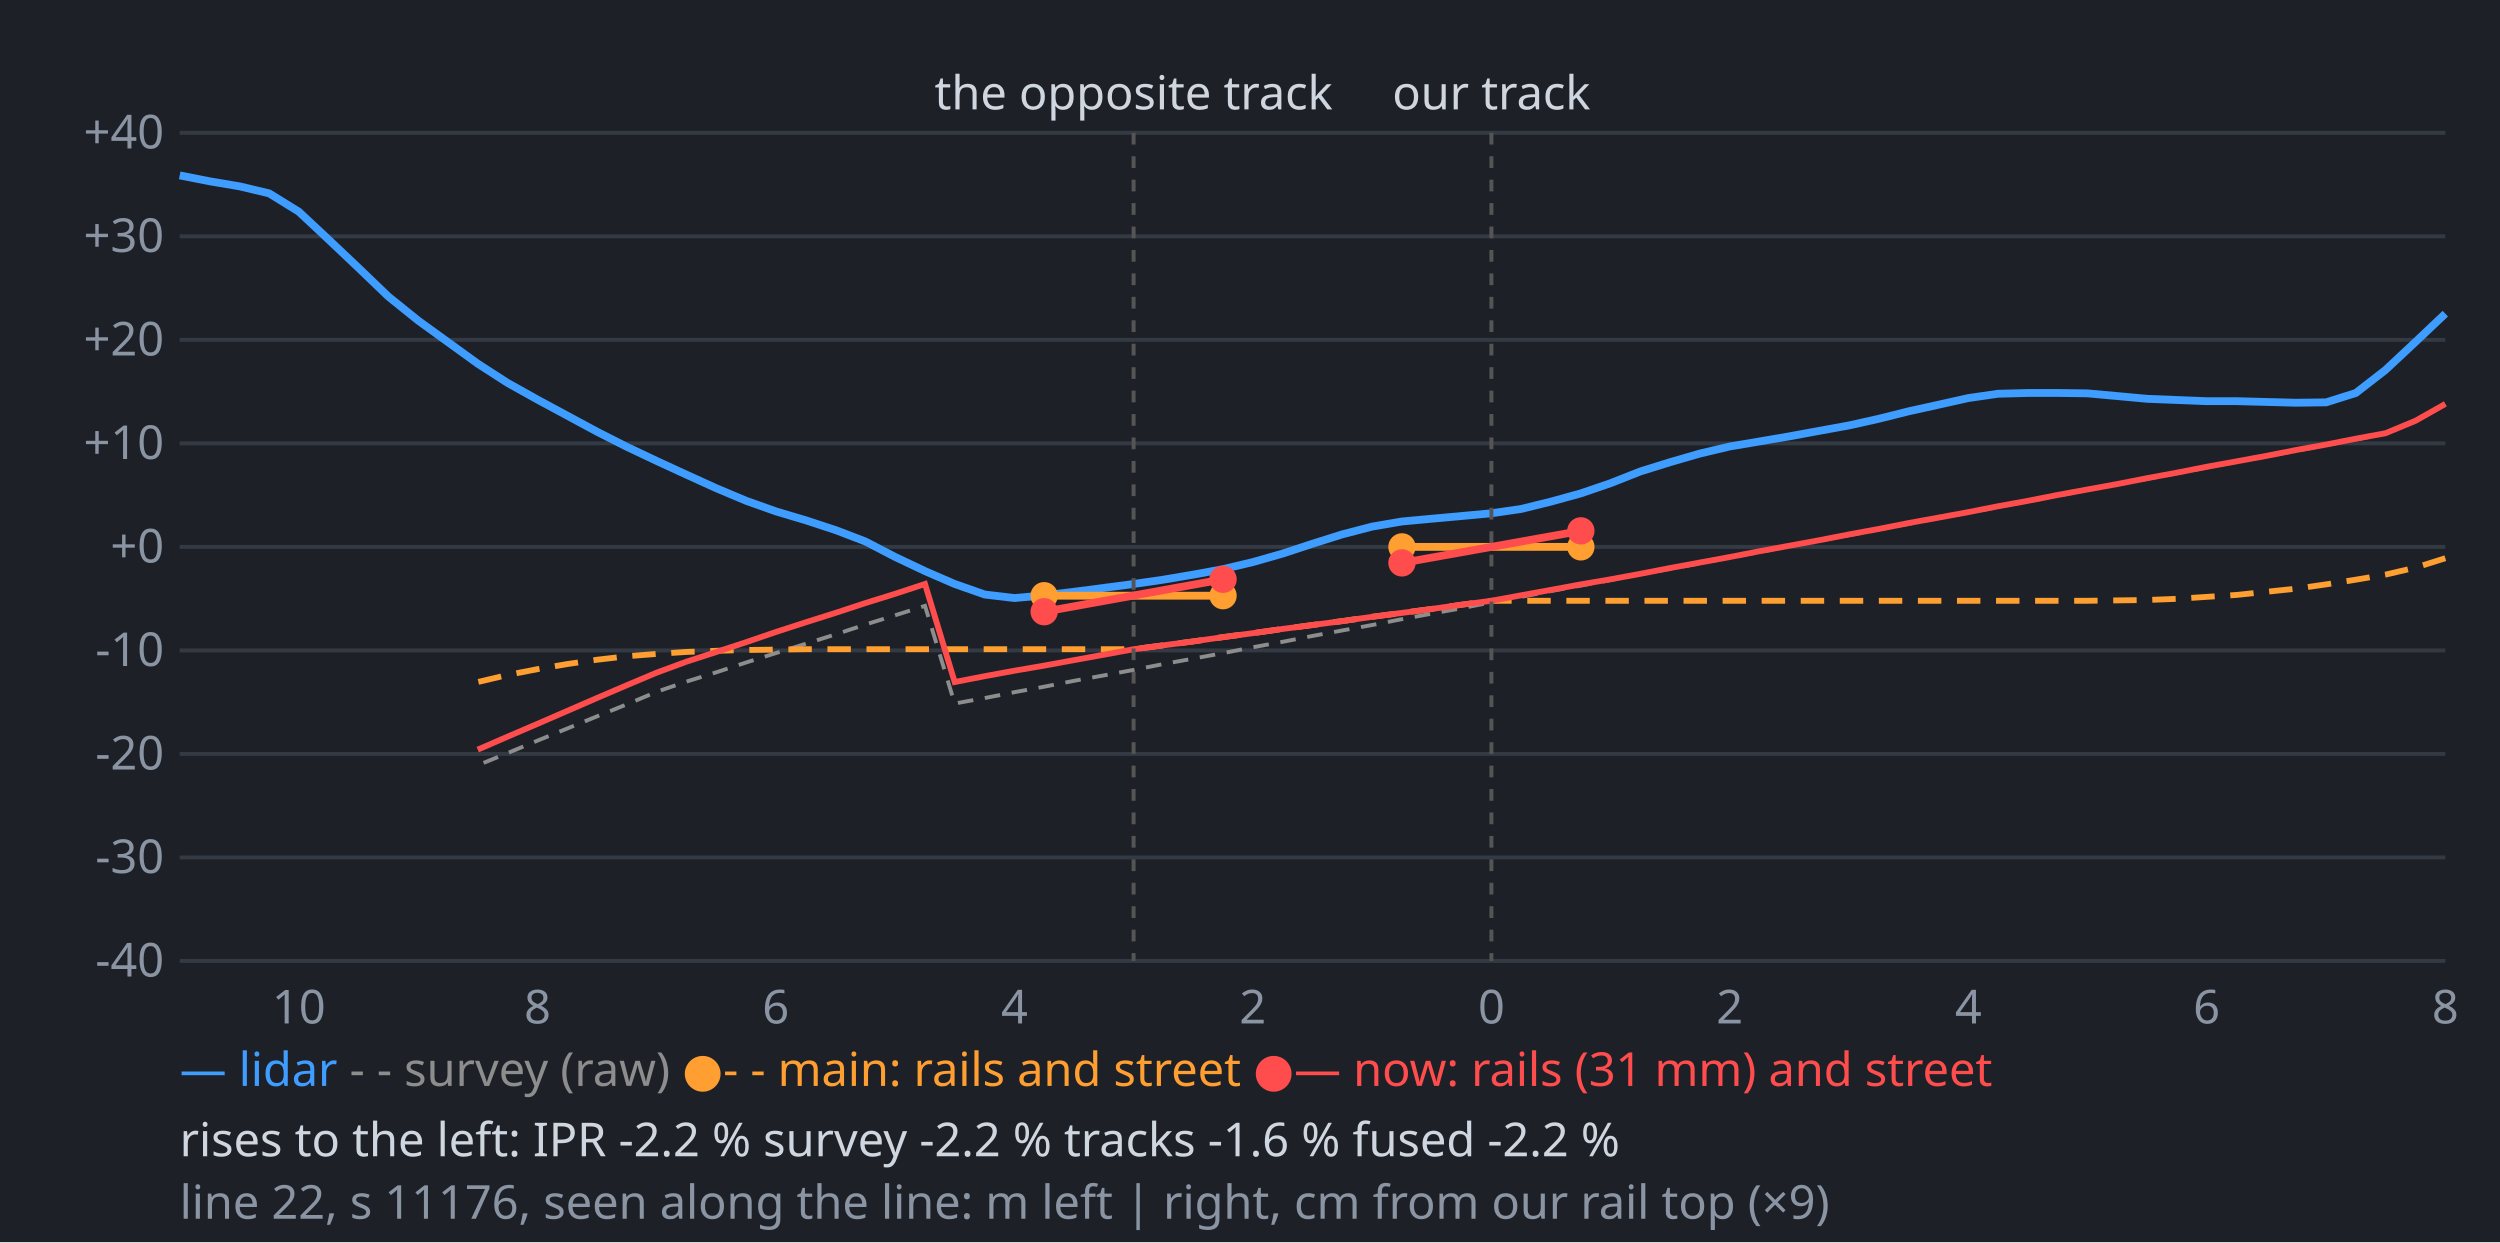
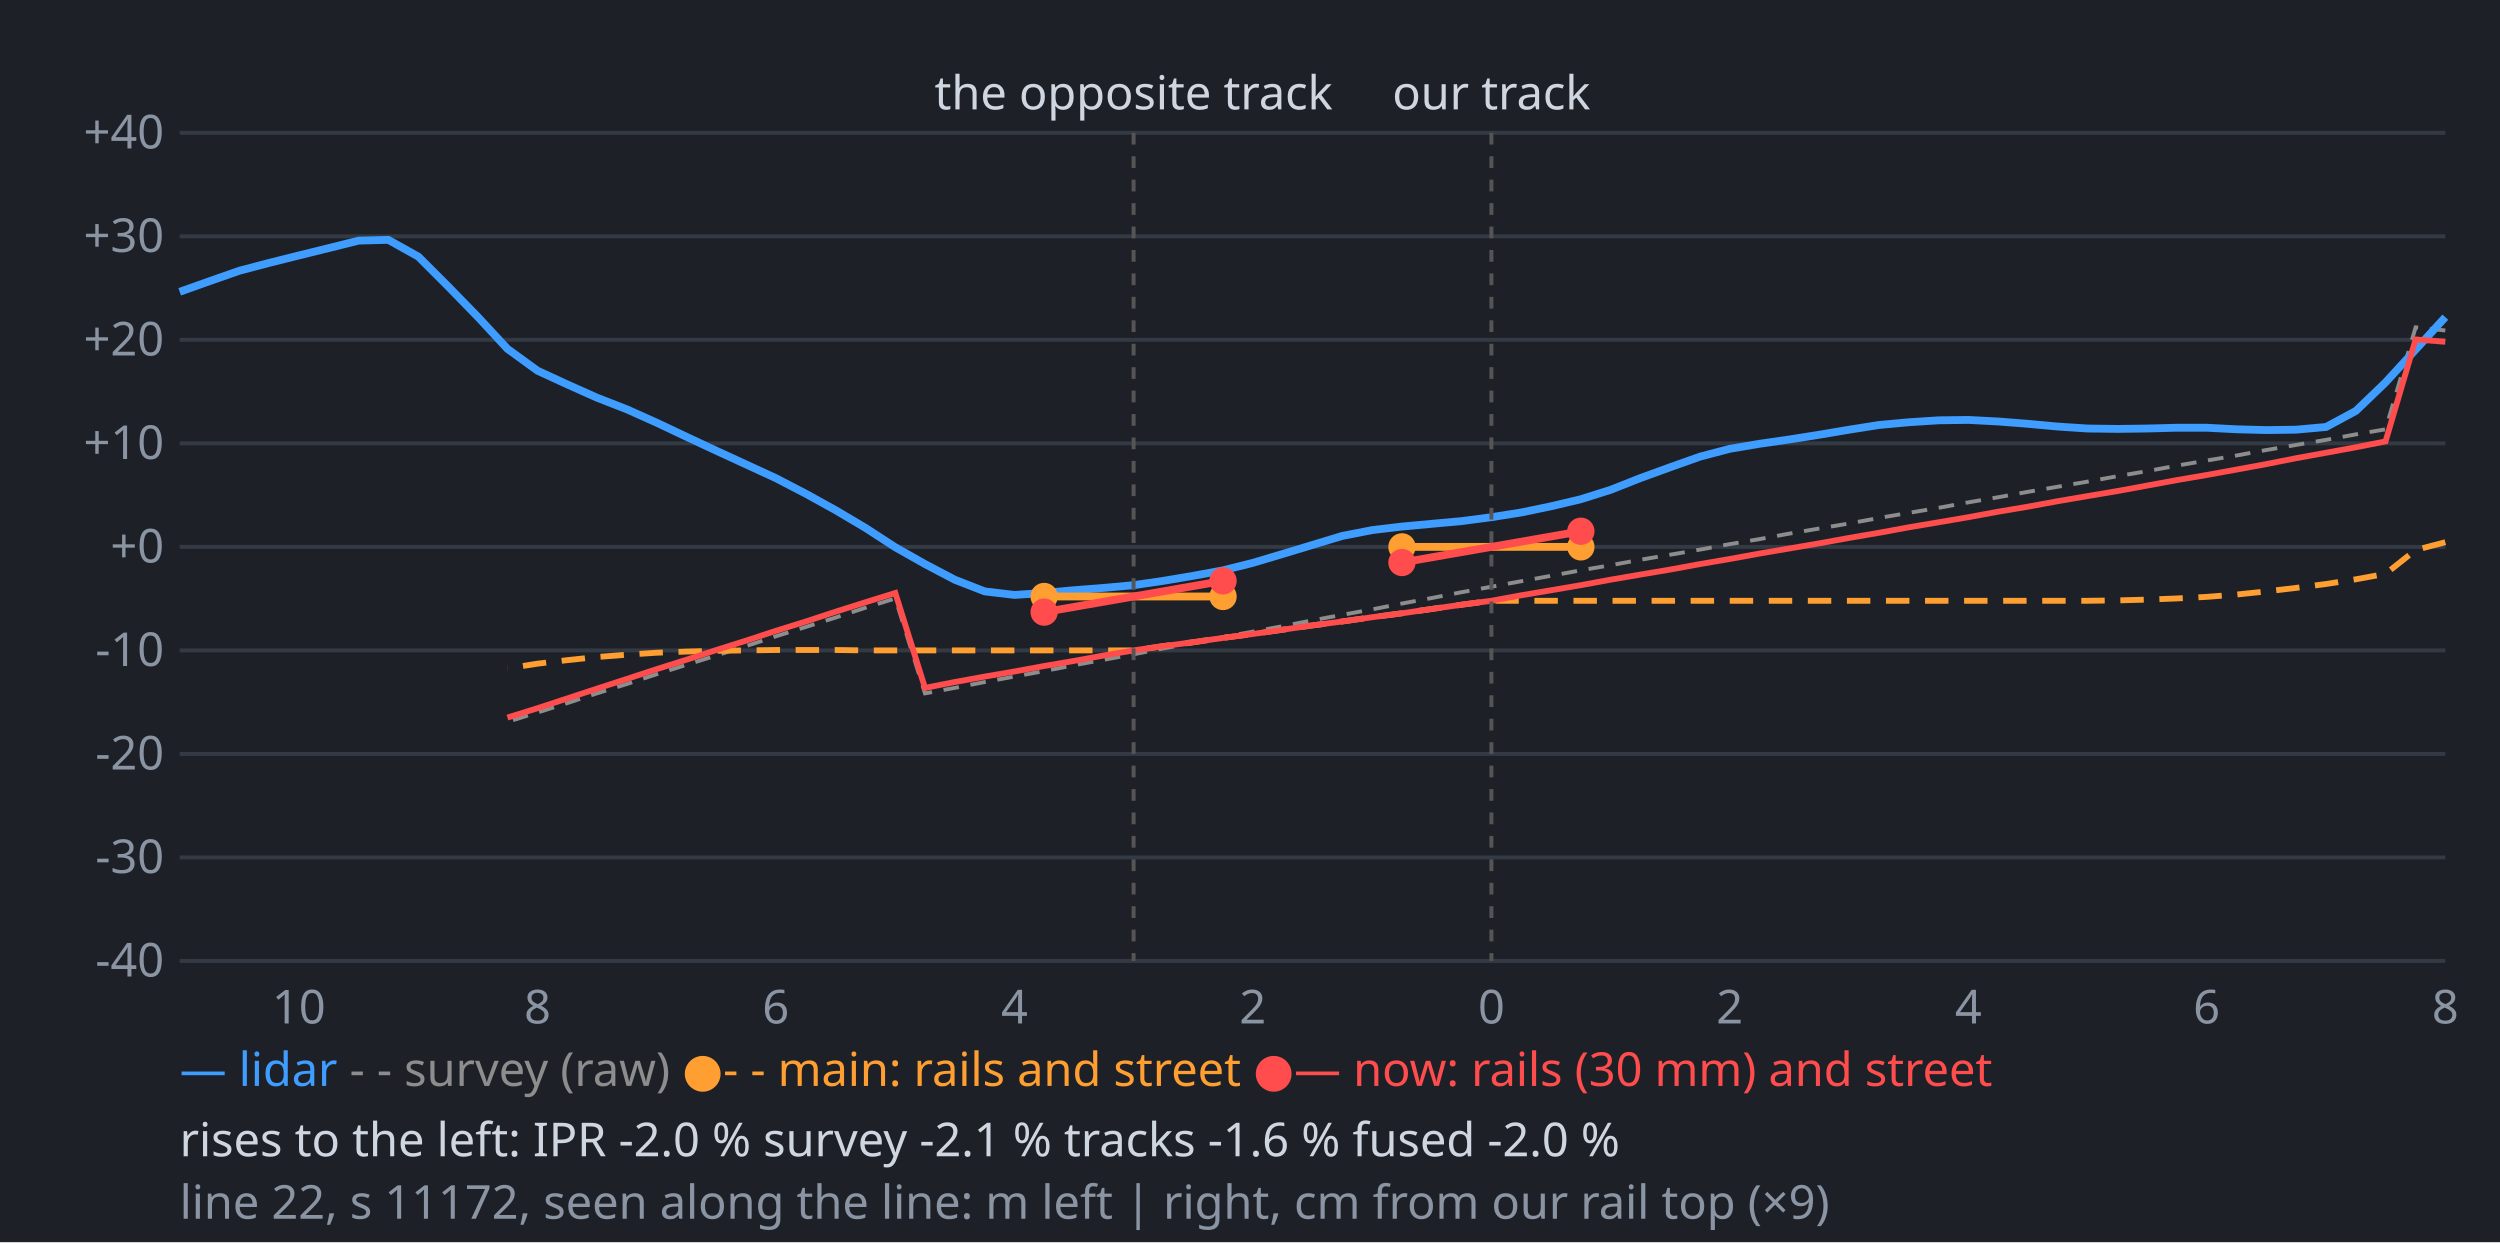
<svg xmlns="http://www.w3.org/2000/svg" viewBox="0 0 640 318" font-family="sans-serif" font-size="12">
  <rect width="640" height="318" fill="#1d2127" />
  <line x1="46" x2="626" y1="246.0" y2="246.0" stroke="#333a44" />
  <text x="42" y="250.0" fill="#8a94a3" text-anchor="end">-40</text>
  <line x1="46" x2="626" y1="219.5" y2="219.5" stroke="#333a44" />
  <text x="42" y="223.5" fill="#8a94a3" text-anchor="end">-30</text>
  <line x1="46" x2="626" y1="193.0" y2="193.0" stroke="#333a44" />
  <text x="42" y="197.0" fill="#8a94a3" text-anchor="end">-20</text>
  <line x1="46" x2="626" y1="166.5" y2="166.5" stroke="#333a44" />
  <text x="42" y="170.5" fill="#8a94a3" text-anchor="end">-10</text>
  <line x1="46" x2="626" y1="140.0" y2="140.0" stroke="#333a44" />
  <text x="42" y="144.0" fill="#8a94a3" text-anchor="end">+0</text>
  <line x1="46" x2="626" y1="113.5" y2="113.5" stroke="#333a44" />
  <text x="42" y="117.5" fill="#8a94a3" text-anchor="end">+10</text>
  <line x1="46" x2="626" y1="87.0" y2="87.0" stroke="#333a44" />
  <text x="42" y="91.0" fill="#8a94a3" text-anchor="end">+20</text>
  <line x1="46" x2="626" y1="60.5" y2="60.5" stroke="#333a44" />
  <text x="42" y="64.5" fill="#8a94a3" text-anchor="end">+30</text>
  <line x1="46" x2="626" y1="34.0" y2="34.0" stroke="#333a44" />
  <text x="42" y="38.0" fill="#8a94a3" text-anchor="end">+40</text>
  <text x="626.0" y="262" fill="#8a94a3" text-anchor="middle">8</text>
  <text x="564.9" y="262" fill="#8a94a3" text-anchor="middle">6</text>
  <text x="503.9" y="262" fill="#8a94a3" text-anchor="middle">4</text>
  <text x="442.8" y="262" fill="#8a94a3" text-anchor="middle">2</text>
  <text x="381.8" y="262" fill="#8a94a3" text-anchor="middle">0</text>
  <text x="320.7" y="262" fill="#8a94a3" text-anchor="middle">2</text>
  <text x="259.7" y="262" fill="#8a94a3" text-anchor="middle">4</text>
  <text x="198.6" y="262" fill="#8a94a3" text-anchor="middle">6</text>
  <text x="137.6" y="262" fill="#8a94a3" text-anchor="middle">8</text>
  <text x="76.5" y="262" fill="#8a94a3" text-anchor="middle">10</text>
-   <polyline fill="none" stroke="#8d8d8d" stroke-width="1" stroke-dasharray="4 3" points="626.0,103.5 618.4,107.8 610.7,111.0 603.1,112.5 595.5,113.9 587.8,115.4 580.2,116.8 572.6,118.2 564.9,119.7 557.3,121.1 549.7,122.6 542.1,124.0 534.4,125.4 526.8,126.9 519.2,128.3 511.5,129.8 503.9,131.2 496.3,132.6 488.6,134.1 481.0,135.5 473.4,137.0 465.7,138.4 458.1,139.8 450.5,141.3 442.8,142.7 435.2,144.2 427.6,145.6 419.9,147.0 412.3,148.5 404.7,149.9 397.1,151.3 389.4,152.8 381.8,154.2 374.2,155.7 366.5,157.1 358.9,158.5 351.3,160.0 343.6,161.4 336.0,162.8 328.4,164.3 320.7,165.7 313.1,167.2 305.5,168.6 297.8,170.0 290.2,171.5 282.6,172.9 274.9,174.3 267.3,175.8 259.7,177.2 252.1,178.7 244.4,180.1 236.8,155.1 229.2,157.5 221.5,159.9 213.9,162.4 206.3,164.8 198.6,167.2 191.0,169.6 183.4,172.1 175.7,174.5 168.1,177.1 160.5,180.3 152.8,183.4 145.2,186.5 137.6,189.6 129.9,192.8 122.3,195.9" />
-   <polyline fill="none" stroke="#3e9dff" stroke-width="2" points="626.0,80.3 618.4,87.5 610.7,94.7 603.1,100.6 595.5,103.0 587.8,103.1 580.2,102.9 572.6,102.7 564.9,102.7 557.3,102.4 549.7,102.1 542.1,101.4 534.4,100.7 526.8,100.6 519.2,100.6 511.5,100.8 503.9,101.9 496.3,103.6 488.6,105.3 481.0,107.2 473.4,108.9 465.7,110.3 458.1,111.7 450.5,113.0 442.8,114.3 435.2,116.1 427.6,118.3 419.9,120.7 412.3,123.7 404.7,126.3 397.1,128.4 389.4,130.3 381.8,131.4 374.2,132.1 366.5,132.8 358.9,133.5 351.3,134.8 343.6,136.8 336.0,139.2 328.4,141.7 320.7,143.9 313.1,145.7 305.5,147.1 297.8,148.4 290.2,149.5 282.6,150.5 274.9,151.5 267.3,152.4 259.7,153.1 252.1,152.2 244.4,149.5 236.8,146.2 229.2,142.6 221.5,138.6 213.9,135.7 206.3,133.2 198.6,130.9 191.0,128.2 183.4,125.0 175.7,121.5 168.1,118.0 160.5,114.4 152.8,110.5 145.2,106.4 137.6,102.3 129.9,98.0 122.3,93.1 114.7,87.6 107.1,82.1 99.4,75.9 91.8,68.6 84.2,61.4 76.5,54.2 68.9,49.5 61.3,47.7 53.6,46.4 46.0,44.9" />
-   <polyline fill="none" stroke="#ff9e31" stroke-width="1.5" stroke-dasharray="6 4" points="626.0,142.9 618.4,145.3 610.7,147.1 603.1,148.4 595.5,149.6 587.8,150.7 580.2,151.5 572.6,152.3 564.9,152.8 557.3,153.3 549.7,153.6 542.1,153.7 534.4,153.8 526.8,153.8 519.2,153.8 511.5,153.8 503.9,153.8 496.3,153.8 488.6,153.8 481.0,153.8 473.4,153.8 465.7,153.8 458.1,153.8 450.5,153.8 442.8,153.8 435.2,153.8 427.6,153.8 419.9,153.8 412.3,153.8 404.7,153.8 397.1,153.8 389.4,153.8 381.8,153.8 374.2,154.8 366.5,155.9 358.9,156.9 351.3,157.9 343.6,159.0 336.0,160.0 328.4,161.0 320.7,162.1 313.1,163.1 305.5,164.2 297.8,165.2 290.2,166.2 282.6,166.2 274.9,166.2 267.3,166.2 259.7,166.2 252.1,166.2 244.4,166.2 236.8,166.2 229.2,166.2 221.5,166.2 213.9,166.2 206.3,166.2 198.6,166.3 191.0,166.4 183.4,166.6 175.7,166.9 168.1,167.4 160.5,168.0 152.8,168.9 145.2,170.0 137.6,171.3 129.9,172.8 122.3,174.6" />
-   <polyline fill="none" stroke="#ff4d4d" stroke-width="1.5" points="626.0,103.4 618.4,107.7 610.7,110.9 603.1,112.3 595.5,113.8 587.8,115.2 580.2,116.7 572.6,118.1 564.9,119.5 557.3,121.0 549.7,122.4 542.1,123.9 534.4,125.3 526.8,126.7 519.2,128.2 511.5,129.6 503.9,131.1 496.3,132.5 488.6,133.9 481.0,135.4 473.4,136.8 465.7,138.3 458.1,139.7 450.5,141.1 442.8,142.6 435.2,144.0 427.6,145.4 419.9,146.9 412.3,148.3 404.7,149.6 397.1,151.0 389.4,152.4 381.8,153.8 374.2,154.8 366.5,155.9 358.9,156.9 351.3,157.9 343.6,159.0 336.0,160.0 328.4,161.0 320.7,162.1 313.1,163.1 305.5,164.2 297.8,165.2 290.2,166.2 282.6,167.6 274.9,169.0 267.3,170.4 259.7,171.7 252.1,173.1 244.4,174.6 236.8,149.5 229.2,152.0 221.5,154.4 213.9,156.9 206.3,159.3 198.6,161.8 191.0,164.4 183.4,166.9 175.7,169.4 168.1,172.2 160.5,175.4 152.8,178.7 145.2,182.0 137.6,185.3 129.9,188.6 122.3,191.9" />
+   <polyline fill="none" stroke="#8d8d8d" stroke-width="1" stroke-dasharray="4 3" points="626.0,84.6 618.4,83.8 610.7,109.9 603.1,111.2 595.5,112.6 587.8,113.9 580.2,115.2 572.6,116.6 564.9,117.9 557.3,119.2 549.7,120.6 542.1,121.9 534.4,123.3 526.8,124.6 519.2,125.9 511.5,127.3 503.9,128.6 496.3,130.0 488.6,131.3 481.0,132.6 473.4,134.0 465.7,135.3 458.1,136.6 450.5,138.0 442.8,139.3 435.2,140.7 427.6,142.0 419.9,143.3 412.3,144.7 404.7,146.0 397.1,147.4 389.4,148.8 381.8,150.2 374.2,151.6 366.5,153.1 358.9,154.5 351.3,156.0 343.6,157.4 336.0,158.8 328.4,160.3 320.7,161.7 313.1,163.1 305.5,164.6 297.8,166.0 290.2,167.5 282.6,168.9 274.9,170.3 267.3,171.8 259.7,173.2 252.1,174.6 244.4,176.1 236.8,177.5 229.2,153.2 221.5,155.6 213.9,158.1 206.3,160.5 198.6,162.9 191.0,165.4 183.4,167.8 175.7,170.2 168.1,172.6 160.5,175.1 152.8,177.5 145.2,180.0 137.6,182.4 129.9,184.8" />
+   <polyline fill="none" stroke="#3e9dff" stroke-width="2" points="626.0,81.2 618.4,89.5 610.7,97.9 603.1,105.2 595.5,109.3 587.8,110.0 580.2,110.1 572.6,109.9 564.9,109.5 557.3,109.5 549.7,109.7 542.1,109.8 534.4,109.7 526.8,109.2 519.2,108.5 511.5,107.9 503.9,107.5 496.3,107.6 488.6,108.1 481.0,108.8 473.4,110.0 465.7,111.3 458.1,112.5 450.5,113.6 442.8,114.9 435.2,116.9 427.6,119.6 419.9,122.4 412.3,125.4 404.7,127.8 397.1,129.6 389.4,131.2 381.8,132.4 374.2,133.4 366.5,134.1 358.9,134.8 351.3,135.7 343.6,137.2 336.0,139.5 328.4,141.8 320.7,144.1 313.1,146.0 305.5,147.4 297.8,148.7 290.2,149.8 282.6,150.5 274.9,151.1 267.3,151.8 259.7,152.3 252.1,151.4 244.4,148.4 236.8,144.4 229.2,140.1 221.5,135.1 213.9,130.6 206.3,126.4 198.6,122.4 191.0,118.9 183.4,115.4 175.7,111.8 168.1,108.2 160.5,104.8 152.8,101.8 145.2,98.4 137.6,94.9 129.9,89.3 122.3,81.1 114.7,73.3 107.1,65.7 99.4,61.4 91.8,61.6 84.2,63.5 76.5,65.4 68.9,67.3 61.3,69.3 53.6,72.0 46.0,74.7" />
+   <polyline fill="none" stroke="#ff9e31" stroke-width="1.5" stroke-dasharray="6 4" points="626.0,138.8 618.4,140.8 610.7,146.9 603.1,148.3 595.5,149.5 587.8,150.5 580.2,151.4 572.6,152.2 564.9,152.8 557.3,153.2 549.7,153.5 542.1,153.7 534.4,153.8 526.8,153.8 519.2,153.8 511.5,153.8 503.9,153.8 496.3,153.8 488.6,153.8 481.0,153.8 473.4,153.8 465.7,153.8 458.1,153.8 450.5,153.8 442.8,153.8 435.2,153.8 427.6,153.8 419.9,153.8 412.3,153.8 404.7,153.8 397.1,153.8 389.4,153.8 381.8,153.8 374.2,154.8 366.5,155.9 358.9,157.0 351.3,158.0 343.6,159.1 336.0,160.1 328.4,161.2 320.7,162.3 313.1,163.3 305.5,164.4 297.8,165.4 290.2,166.5 282.6,166.5 274.9,166.5 267.3,166.5 259.7,166.5 252.1,166.5 244.4,166.5 236.8,166.5 229.2,166.5 221.5,166.5 213.9,166.4 206.3,166.4 198.6,166.4 191.0,166.5 183.4,166.6 175.7,166.8 168.1,167.1 160.5,167.6 152.8,168.2 145.2,169.0 137.6,169.9 129.9,171.1" />
+   <polyline fill="none" stroke="#ff4d4d" stroke-width="1.5" points="626.0,87.5 618.4,86.9 610.7,113.0 603.1,114.5 595.5,115.9 587.8,117.3 580.2,118.8 572.6,120.2 564.9,121.6 557.3,122.9 549.7,124.3 542.1,125.7 534.4,127.0 526.8,128.3 519.2,129.7 511.5,131.0 503.9,132.4 496.3,133.7 488.6,135.0 481.0,136.4 473.4,137.7 465.7,139.1 458.1,140.4 450.5,141.7 442.8,143.1 435.2,144.4 427.6,145.8 419.9,147.1 412.3,148.4 404.7,149.8 397.1,151.1 389.4,152.4 381.8,153.8 374.2,154.8 366.5,155.9 358.9,157.0 351.3,158.0 343.6,159.1 336.0,160.1 328.4,161.2 320.7,162.3 313.1,163.3 305.5,164.4 297.8,165.4 290.2,166.5 282.6,167.8 274.9,169.2 267.3,170.5 259.7,171.9 252.1,173.2 244.4,174.6 236.8,176.1 229.2,151.8 221.5,154.2 213.9,156.6 206.3,159.1 198.6,161.5 191.0,164.0 183.4,166.4 175.7,168.9 168.1,171.3 160.5,173.8 152.8,176.3 145.2,178.8 137.6,181.3 129.9,183.7" />
  <line x1="381.8" x2="381.8" y1="34" y2="246" stroke="#555" stroke-dasharray="3 3" />
  <text x="381.8" y="28" fill="#cfd6df" text-anchor="middle">our track</text>
  <line x1="358.9" y1="140.0" x2="404.7" y2="140.0" stroke="#ff9e31" stroke-width="2" />
  <circle cx="358.9" cy="140.0" r="3.5" fill="#ff9e31" />
  <circle cx="404.7" cy="140.0" r="3.5" fill="#ff9e31" />
-   <line x1="358.9" y1="144.1" x2="404.7" y2="135.9" stroke="#ff4d4d" stroke-width="2" />
-   <circle cx="358.9" cy="144.1" r="3.5" fill="#ff4d4d" />
-   <circle cx="404.7" cy="135.9" r="3.5" fill="#ff4d4d" />
+   <line x1="358.9" y1="144.0" x2="404.7" y2="136.0" stroke="#ff4d4d" stroke-width="2" />
+   <circle cx="358.9" cy="144.0" r="3.5" fill="#ff4d4d" />
+   <circle cx="404.7" cy="136.0" r="3.5" fill="#ff4d4d" />
  <line x1="290.2" x2="290.2" y1="34" y2="246" stroke="#555" stroke-dasharray="3 3" />
  <text x="290.2" y="28" fill="#cfd6df" text-anchor="middle">the opposite track</text>
-   <line x1="267.3" y1="152.5" x2="313.1" y2="152.5" stroke="#ff9e31" stroke-width="2" />
-   <circle cx="267.3" cy="152.5" r="3.5" fill="#ff9e31" />
-   <circle cx="313.1" cy="152.5" r="3.5" fill="#ff9e31" />
-   <line x1="267.3" y1="156.6" x2="313.1" y2="148.3" stroke="#ff4d4d" stroke-width="2" />
-   <circle cx="267.3" cy="156.6" r="3.5" fill="#ff4d4d" />
-   <circle cx="313.1" cy="148.3" r="3.5" fill="#ff4d4d" />
+   <line x1="267.3" y1="152.7" x2="313.1" y2="152.7" stroke="#ff9e31" stroke-width="2" />
+   <circle cx="267.3" cy="152.7" r="3.5" fill="#ff9e31" />
+   <circle cx="313.1" cy="152.7" r="3.5" fill="#ff9e31" />
+   <line x1="267.3" y1="156.7" x2="313.1" y2="148.7" stroke="#ff4d4d" stroke-width="2" />
+   <circle cx="267.3" cy="156.7" r="3.5" fill="#ff4d4d" />
+   <circle cx="313.1" cy="148.7" r="3.5" fill="#ff4d4d" />
  <text x="46" y="278" fill="#cfd6df">
    <tspan fill="#3e9dff">— lidar</tspan>
    <tspan fill="#8d8d8d">- - survey (raw)</tspan>
    <tspan fill="#ff9e31">●- - main: rails and street</tspan>
-     <tspan fill="#ff4d4d">●— now: rails (31 mm) and street</tspan>
+     <tspan fill="#ff4d4d">●— now: rails (30 mm) and street</tspan>
  </text>
-   <text x="46" y="312" fill="#8a94a3">line 22, s 11176, seen along the line: m left | right, cm from our rail top (×9)</text>
-   <text x="46" y="296" fill="#cfd6df">rises to the left: IPR -2.2 %  survey -2.2 %  tracks -1.6 %  fused -2.2 %</text>
+   <text x="46" y="312" fill="#8a94a3">line 22, s 11172, seen along the line: m left | right, cm from our rail top (×9)</text>
+   <text x="46" y="296" fill="#cfd6df">rises to the left: IPR -2.0 %  survey -2.1 %  tracks -1.6 %  fused -2.0 %</text>
</svg>
